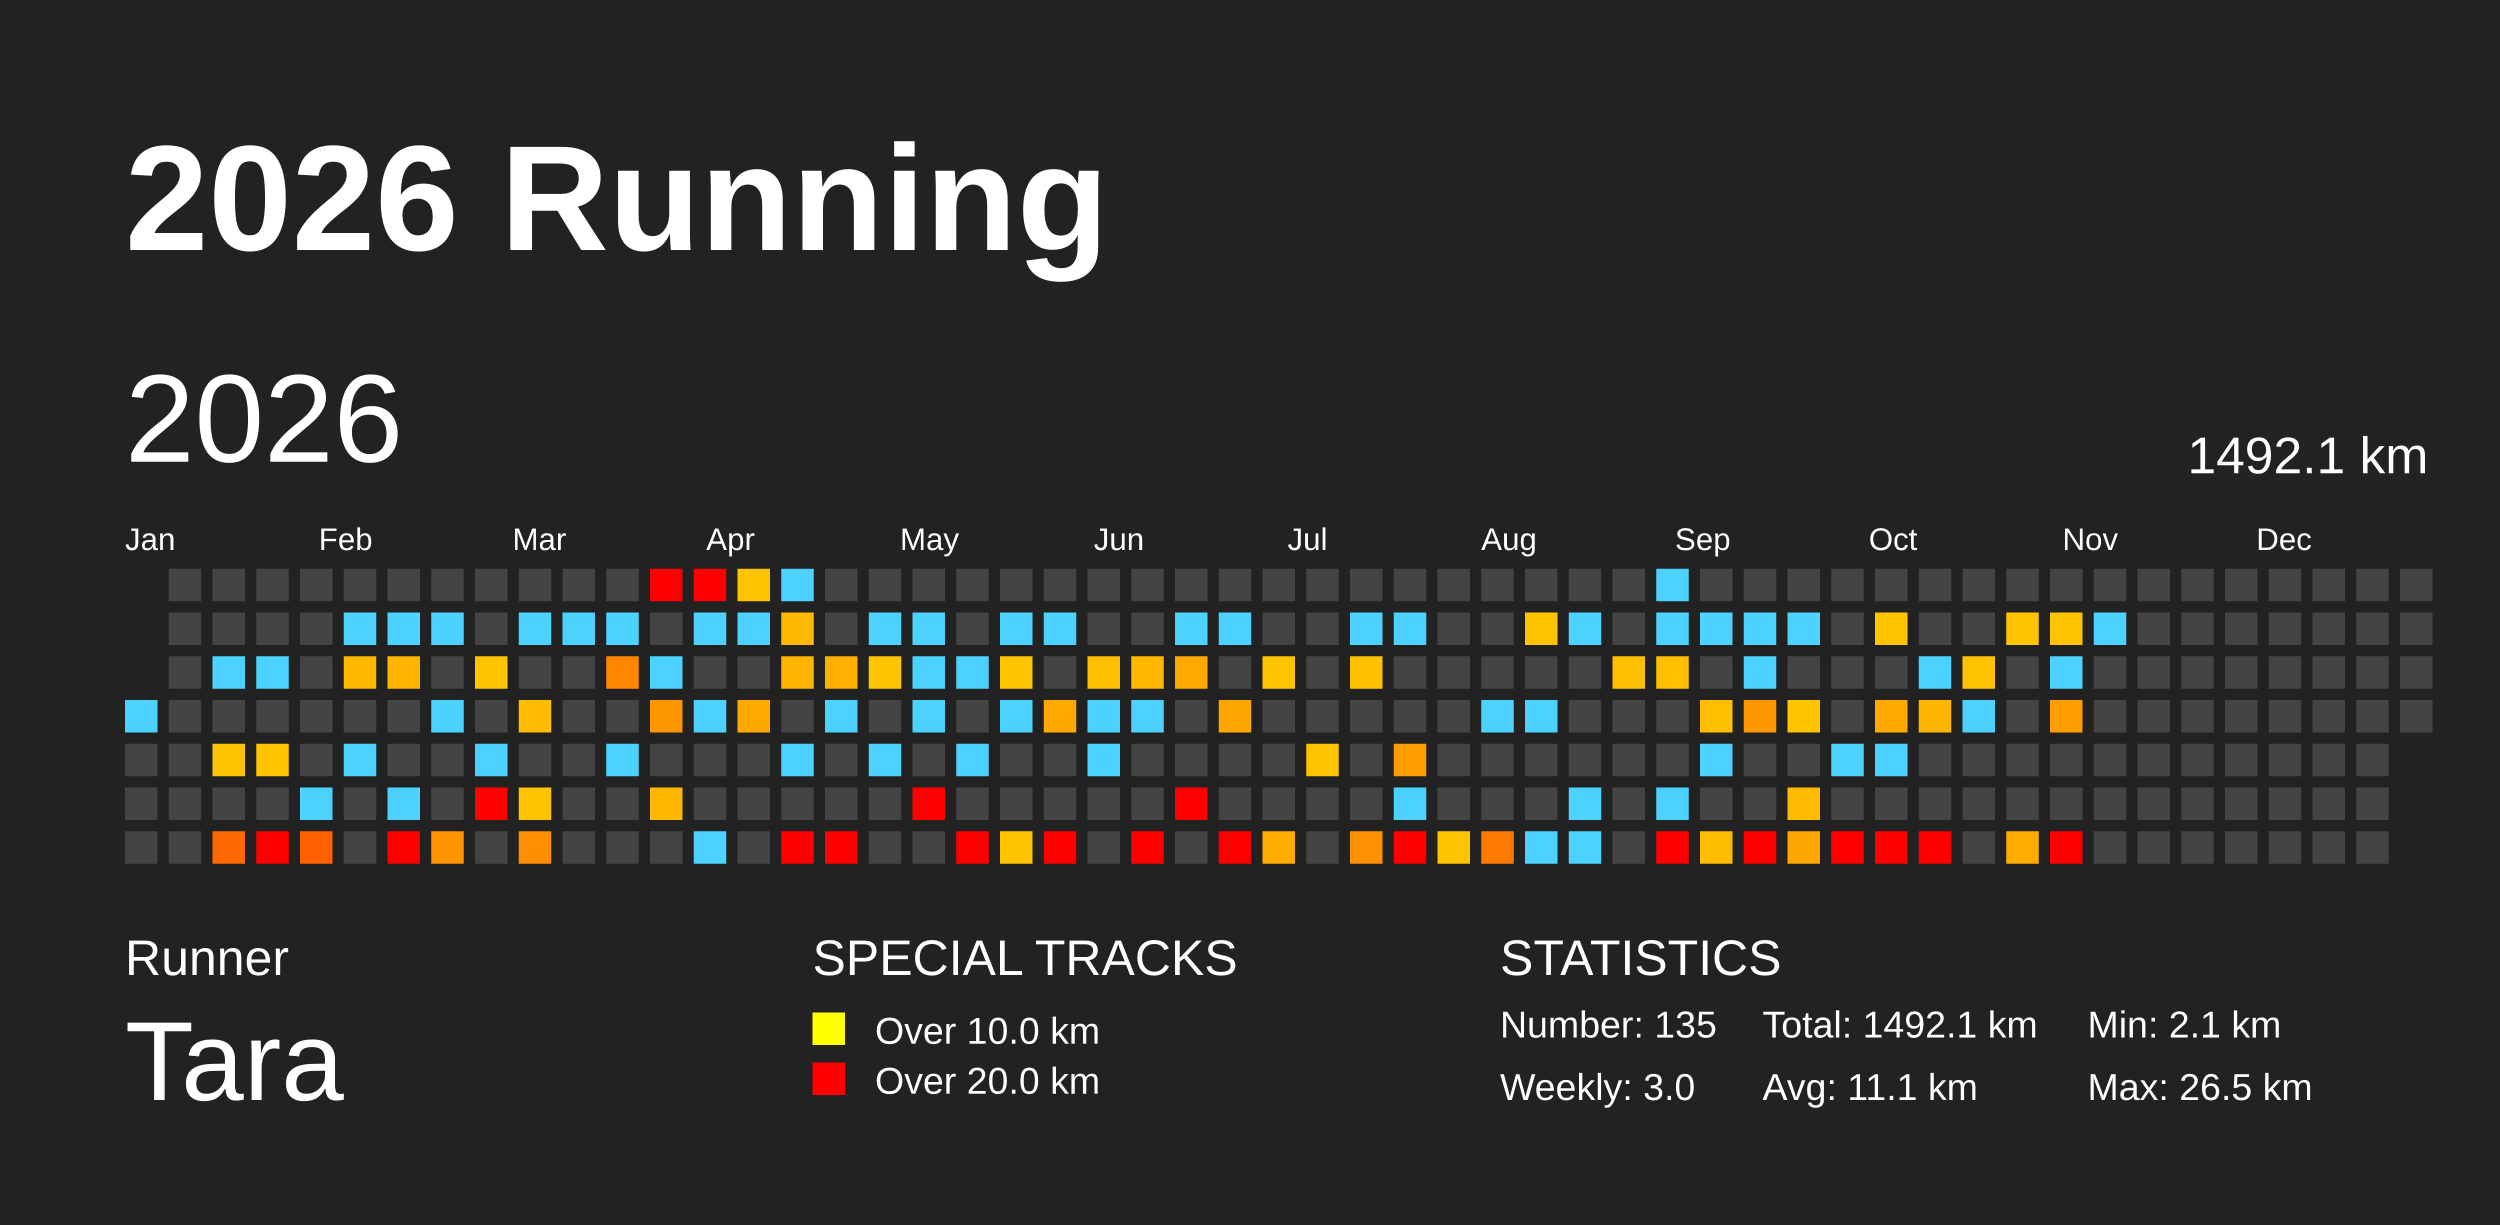
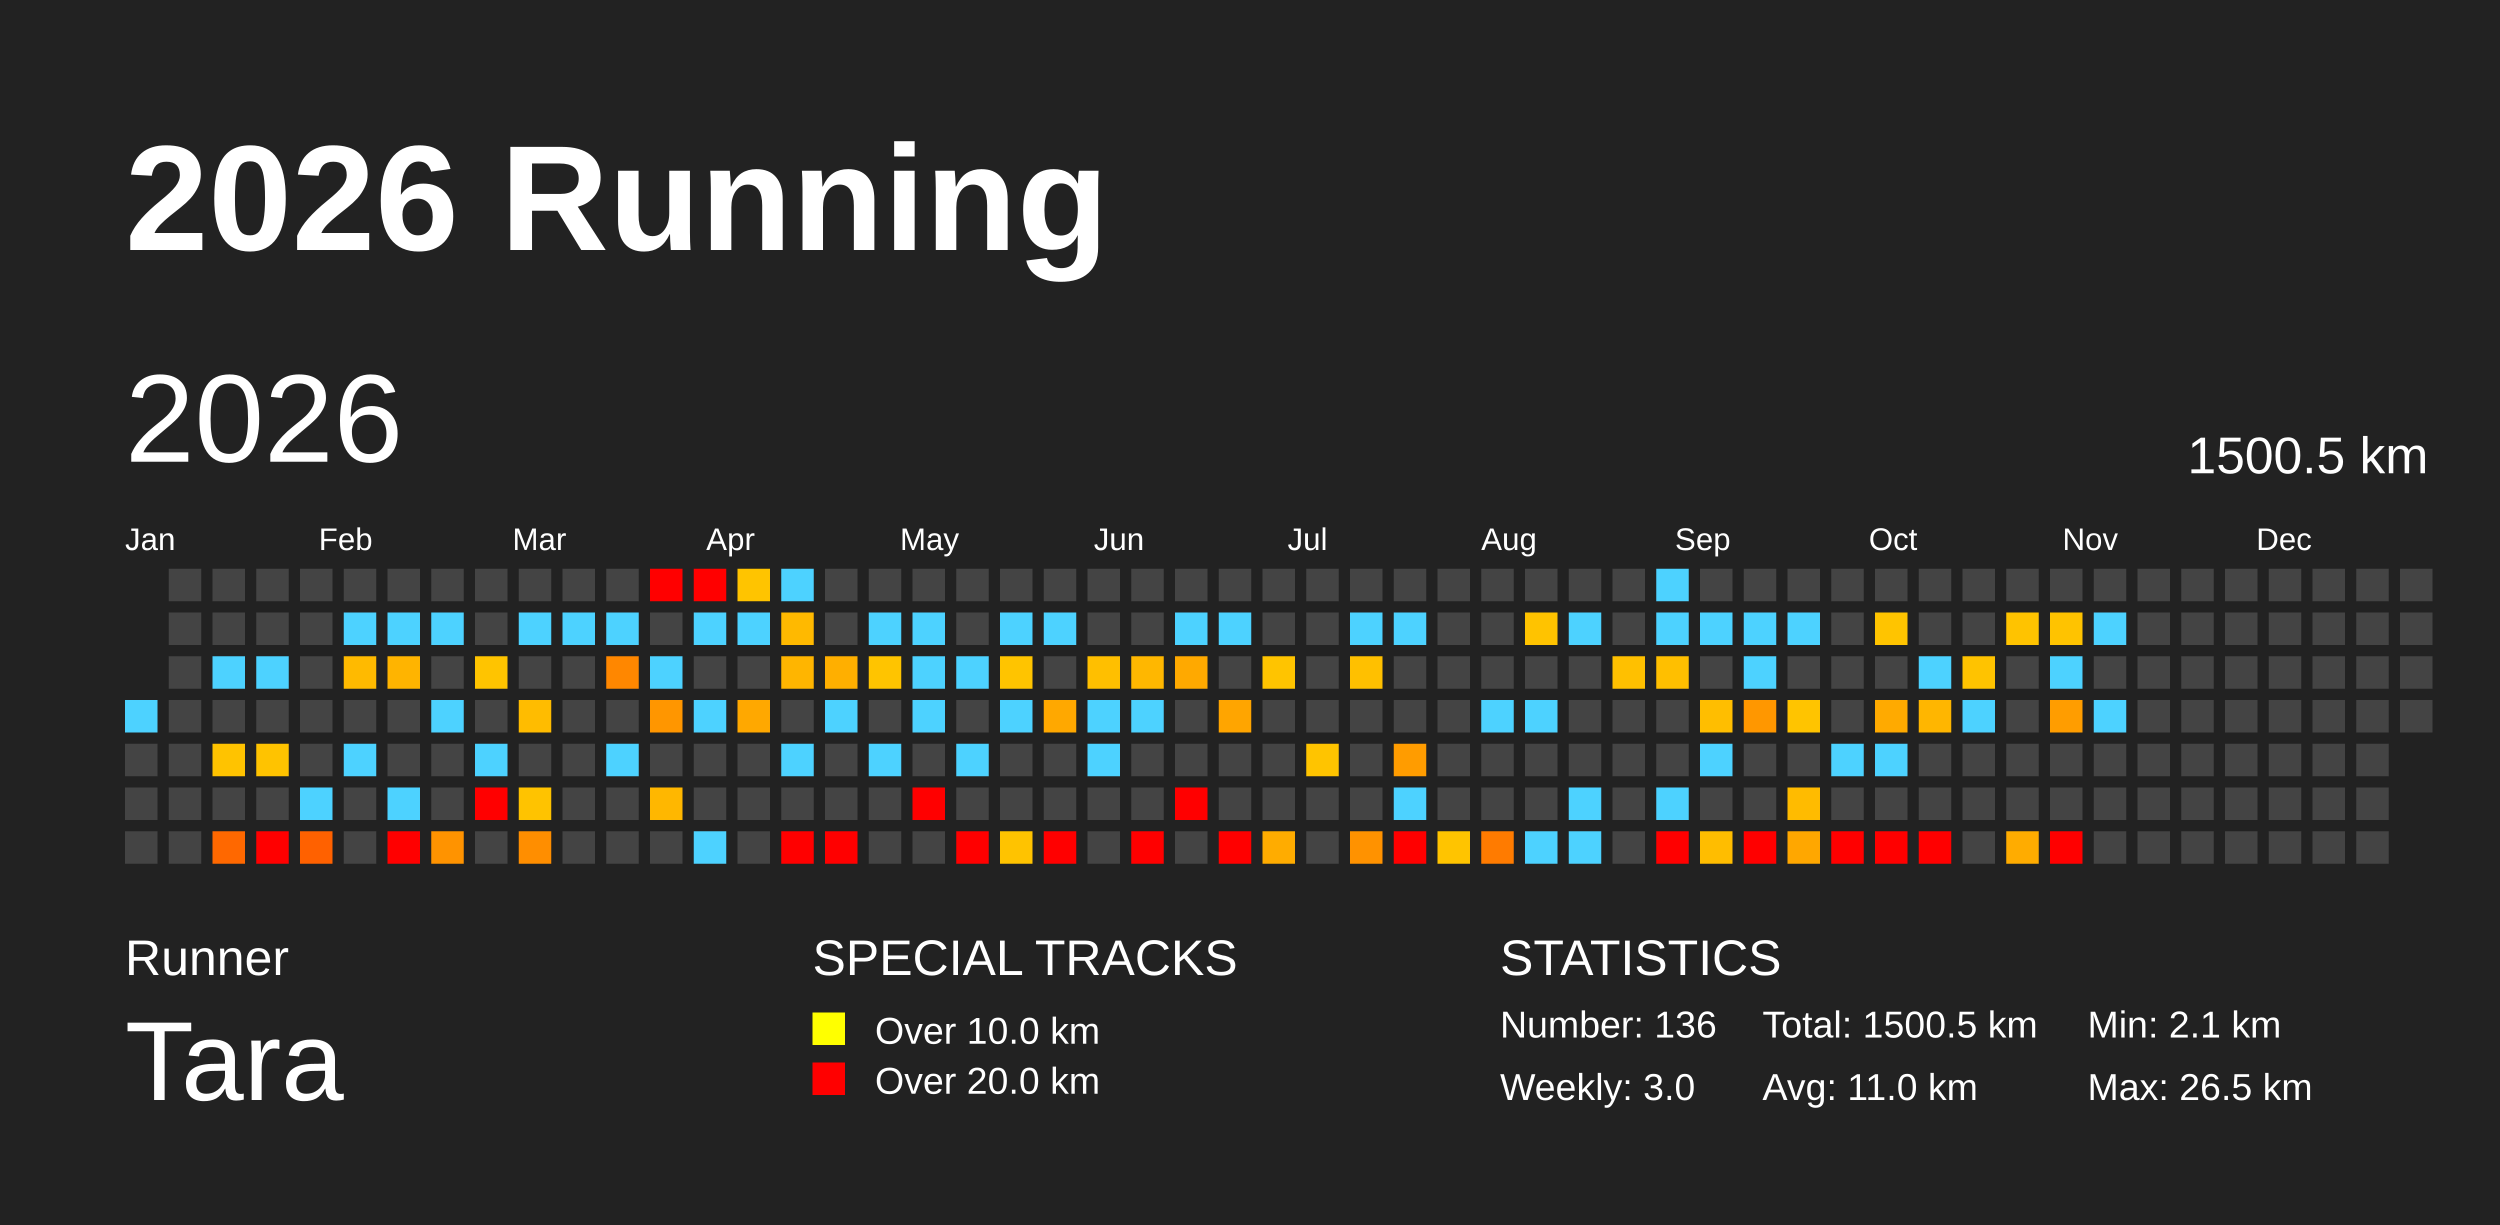
<svg xmlns="http://www.w3.org/2000/svg" baseProfile="full" height="98mm" version="1.1" viewBox="0,0,200,98" width="200mm">
  <defs>
    <pattern height="2" id="indoor-stripe" patternUnits="userSpaceOnUse" width="2">
      <line stroke="white" stroke-opacity="0.45" stroke-width="0.5" x1="0" x2="2" y1="2" y2="0" />
    </pattern>
  </defs>
  <rect fill="#222222" height="98" width="200" x="0" y="0" />
  <text fill="#FFFFFF" style="font-size:12px; font-family:Arial; font-weight:bold;" x="10" y="20">2026 Running</text>
  <text fill="#FFFFFF" style="font-size:4px; font-family:Arial" x="10" y="78">Runner</text>
  <text fill="#FFFFFF" style="font-size:9px; font-family:Arial" x="10" y="88">Tara</text>
  <text fill="#FFFFFF" style="font-size:4px; font-family:Arial" x="65" y="78">SPECIAL TRACKS</text>
  <rect fill="yellow" height="2.6" width="2.6" x="65" y="81" />
  <text fill="#FFFFFF" style="font-size:3px; font-family:Arial" x="70" y="83.5">Over 10.0 km</text>
  <rect fill="red" height="2.6" width="2.6" x="65" y="85" />
  <text fill="#FFFFFF" style="font-size:3px; font-family:Arial" x="70" y="87.5">Over 20.0 km</text>
  <text fill="#FFFFFF" style="font-size:4px; font-family:Arial" x="120" y="78">STATISTICS</text>
-   <text fill="#FFFFFF" style="font-size:3px; font-family:Arial" x="120" y="83">Number: 135</text>
+   <text fill="#FFFFFF" style="font-size:3px; font-family:Arial" x="120" y="83">Number: 136</text>
  <text fill="#FFFFFF" style="font-size:3px; font-family:Arial" x="120" y="88">Weekly: 3.0</text>
-   <text fill="#FFFFFF" style="font-size:3px; font-family:Arial" x="141" y="83">Total: 1492.1 km</text>
-   <text fill="#FFFFFF" style="font-size:3px; font-family:Arial" x="141" y="88">Avg: 11.1 km</text>
+   <text fill="#FFFFFF" style="font-size:3px; font-family:Arial" x="141" y="83">Total: 1500.5 km</text>
+   <text fill="#FFFFFF" style="font-size:3px; font-family:Arial" x="141" y="88">Avg: 11.0 km</text>
  <text fill="#FFFFFF" style="font-size:3px; font-family:Arial" x="167" y="83">Min: 2.1 km</text>
  <text fill="#FFFFFF" style="font-size:3px; font-family:Arial" x="167" y="88">Max: 26.5 km</text>
  <text dominant-baseline="hanging" fill="#FFFFFF" style="font-size:10.0px; font-family:Arial;" x="10" y="30">2026</text>
-   <text dominant-baseline="hanging" fill="#FFFFFF" style="font-size:4.125px; font-family:Arial;" x="175" y="35">1492.1 km</text>
+   <text dominant-baseline="hanging" fill="#FFFFFF" style="font-size:4.125px; font-family:Arial;" x="175" y="35">1500.5 km</text>
  <text fill="#FFFFFF" style="font-size:2.5px; font-family:Arial" x="10.0" y="44">Jan</text>
  <text fill="#FFFFFF" style="font-size:2.5px; font-family:Arial" x="25.5" y="44">Feb</text>
  <text fill="#FFFFFF" style="font-size:2.5px; font-family:Arial" x="41.0" y="44">Mar</text>
  <text fill="#FFFFFF" style="font-size:2.5px; font-family:Arial" x="56.5" y="44">Apr</text>
  <text fill="#FFFFFF" style="font-size:2.5px; font-family:Arial" x="72.0" y="44">May</text>
  <text fill="#FFFFFF" style="font-size:2.5px; font-family:Arial" x="87.5" y="44">Jun</text>
  <text fill="#FFFFFF" style="font-size:2.5px; font-family:Arial" x="103.0" y="44">Jul</text>
  <text fill="#FFFFFF" style="font-size:2.5px; font-family:Arial" x="118.5" y="44">Aug</text>
  <text fill="#FFFFFF" style="font-size:2.5px; font-family:Arial" x="134.0" y="44">Sep</text>
  <text fill="#FFFFFF" style="font-size:2.5px; font-family:Arial" x="149.5" y="44">Oct</text>
  <text fill="#FFFFFF" style="font-size:2.5px; font-family:Arial" x="165.0" y="44">Nov</text>
  <text fill="#FFFFFF" style="font-size:2.5px; font-family:Arial" x="180.5" y="44">Dec</text>
  <rect fill="#4dd2ff" height="2.6" width="2.6" x="10.0" y="56.0" />
  <rect fill="#444444" height="2.6" width="2.6" x="10.0" y="59.5" />
  <rect fill="#444444" height="2.6" width="2.6" x="10.0" y="63.0" />
  <rect fill="#444444" height="2.6" width="2.6" x="10.0" y="66.5" />
  <rect fill="#444444" height="2.6" width="2.6" x="13.5" y="45.5" />
  <rect fill="#444444" height="2.6" width="2.6" x="13.5" y="49.0" />
  <rect fill="#444444" height="2.6" width="2.6" x="13.5" y="52.5" />
  <rect fill="#444444" height="2.6" width="2.6" x="13.5" y="56.0" />
  <rect fill="#444444" height="2.6" width="2.6" x="13.5" y="59.5" />
  <rect fill="#444444" height="2.6" width="2.6" x="13.5" y="63.0" />
  <rect fill="#444444" height="2.6" width="2.6" x="13.5" y="66.5" />
  <rect fill="#444444" height="2.6" width="2.6" x="17.0" y="45.5" />
  <rect fill="#444444" height="2.6" width="2.6" x="17.0" y="49.0" />
  <rect fill="#4dd2ff" height="2.6" width="2.6" x="17.0" y="52.5" />
  <rect fill="#444444" height="2.6" width="2.6" x="17.0" y="56.0" />
  <rect fill="#ffc300" height="2.6" width="2.6" x="17.0" y="59.5" />
  <rect fill="#444444" height="2.6" width="2.6" x="17.0" y="63.0" />
  <rect fill="#ff6800" height="2.6" width="2.6" x="17.0" y="66.5" />
  <rect fill="#444444" height="2.6" width="2.6" x="20.5" y="45.5" />
  <rect fill="#444444" height="2.6" width="2.6" x="20.5" y="49.0" />
  <rect fill="#4dd2ff" height="2.6" width="2.6" x="20.5" y="52.5" />
  <rect fill="#444444" height="2.6" width="2.6" x="20.5" y="56.0" />
  <rect fill="#ffc300" height="2.6" width="2.6" x="20.5" y="59.5" />
  <rect fill="#444444" height="2.6" width="2.6" x="20.5" y="63.0" />
  <rect fill="red" height="2.6" width="2.6" x="20.5" y="66.5" />
  <rect fill="#444444" height="2.6" width="2.6" x="24.0" y="45.5" />
  <rect fill="#444444" height="2.6" width="2.6" x="24.0" y="49.0" />
  <rect fill="#444444" height="2.6" width="2.6" x="24.0" y="52.5" />
  <rect fill="#444444" height="2.6" width="2.6" x="24.0" y="56.0" />
  <rect fill="#444444" height="2.6" width="2.6" x="24.0" y="59.5" />
  <rect fill="#4dd2ff" height="2.6" width="2.6" x="24.0" y="63.0" />
  <rect fill="#ff6100" height="2.6" width="2.6" x="24.0" y="66.5" />
  <rect fill="#444444" height="2.6" width="2.6" x="27.5" y="45.5" />
  <rect fill="#4dd2ff" height="2.6" width="2.6" x="27.5" y="49.0" />
  <rect fill="#ffba00" height="2.6" width="2.6" x="27.5" y="52.5" />
  <rect fill="#444444" height="2.6" width="2.6" x="27.5" y="56.0" />
  <rect fill="#4dd2ff" height="2.6" width="2.6" x="27.5" y="59.5" />
  <rect fill="#444444" height="2.6" width="2.6" x="27.5" y="63.0" />
  <rect fill="#444444" height="2.6" width="2.6" x="27.5" y="66.5" />
  <rect fill="#444444" height="2.6" width="2.6" x="31.0" y="45.5" />
  <rect fill="#4dd2ff" height="2.6" width="2.6" x="31.0" y="49.0" />
  <rect fill="#ffb400" height="2.6" width="2.6" x="31.0" y="52.5" />
  <rect fill="#444444" height="2.6" width="2.6" x="31.0" y="56.0" />
  <rect fill="#444444" height="2.6" width="2.6" x="31.0" y="59.5" />
  <rect fill="#4dd2ff" height="2.6" width="2.6" x="31.0" y="63.0" />
  <rect fill="red" height="2.6" width="2.6" x="31.0" y="66.5" />
  <rect fill="#444444" height="2.6" width="2.6" x="34.5" y="45.5" />
  <rect fill="#4dd2ff" height="2.6" width="2.6" x="34.5" y="49.0" />
  <rect fill="#444444" height="2.6" width="2.6" x="34.5" y="52.5" />
  <rect fill="#4dd2ff" height="2.6" width="2.6" x="34.5" y="56.0" />
  <rect fill="#444444" height="2.6" width="2.6" x="34.5" y="59.5" />
  <rect fill="#444444" height="2.6" width="2.6" x="34.5" y="63.0" />
  <rect fill="#ff9300" height="2.6" width="2.6" x="34.5" y="66.5" />
  <rect fill="#444444" height="2.6" width="2.6" x="38.0" y="45.5" />
  <rect fill="#444444" height="2.6" width="2.6" x="38.0" y="49.0" />
  <rect fill="#ffc400" height="2.6" width="2.6" x="38.0" y="52.5" />
  <rect fill="#444444" height="2.6" width="2.6" x="38.0" y="56.0" />
  <rect fill="#4dd2ff" height="2.6" width="2.6" x="38.0" y="59.5" />
  <rect fill="red" height="2.6" width="2.6" x="38.0" y="63.0" />
  <rect fill="#444444" height="2.6" width="2.6" x="38.0" y="66.5" />
  <rect fill="#444444" height="2.6" width="2.6" x="41.5" y="45.5" />
  <rect fill="#4dd2ff" height="2.6" width="2.6" x="41.5" y="49.0" />
  <rect fill="#444444" height="2.6" width="2.6" x="41.5" y="52.5" />
  <rect fill="#ffbc00" height="2.6" width="2.6" x="41.5" y="56.0" />
  <rect fill="#444444" height="2.6" width="2.6" x="41.5" y="59.5" />
  <rect fill="#ffc300" height="2.6" width="2.6" x="41.5" y="63.0" />
  <rect fill="#ff8e00" height="2.6" width="2.6" x="41.5" y="66.5" />
  <rect fill="#444444" height="2.6" width="2.6" x="45.0" y="45.5" />
  <rect fill="#4dd2ff" height="2.6" width="2.6" x="45.0" y="49.0" />
  <rect fill="#444444" height="2.6" width="2.6" x="45.0" y="52.5" />
  <rect fill="#444444" height="2.6" width="2.6" x="45.0" y="56.0" />
  <rect fill="#444444" height="2.6" width="2.6" x="45.0" y="59.5" />
  <rect fill="#444444" height="2.6" width="2.6" x="45.0" y="63.0" />
  <rect fill="#444444" height="2.6" width="2.6" x="45.0" y="66.5" />
  <rect fill="#444444" height="2.6" width="2.6" x="48.5" y="45.5" />
  <rect fill="#4dd2ff" height="2.6" width="2.6" x="48.5" y="49.0" />
  <rect fill="#ff8700" height="2.6" width="2.6" x="48.5" y="52.5" />
  <rect fill="#444444" height="2.6" width="2.6" x="48.5" y="56.0" />
  <rect fill="#4dd2ff" height="2.6" width="2.6" x="48.5" y="59.5" />
  <rect fill="#444444" height="2.6" width="2.6" x="48.5" y="63.0" />
  <rect fill="#444444" height="2.6" width="2.6" x="48.5" y="66.5" />
  <rect fill="red" height="2.6" width="2.6" x="52.0" y="45.5" />
  <rect fill="#444444" height="2.6" width="2.6" x="52.0" y="49.0" />
  <rect fill="#4dd2ff" height="2.6" width="2.6" x="52.0" y="52.5" />
  <rect fill="#ff9600" height="2.6" width="2.6" x="52.0" y="56.0" />
  <rect fill="#444444" height="2.6" width="2.6" x="52.0" y="59.5" />
  <rect fill="#ffb700" height="2.6" width="2.6" x="52.0" y="63.0" />
  <rect fill="#444444" height="2.6" width="2.6" x="52.0" y="66.5" />
  <rect fill="red" height="2.6" width="2.6" x="55.5" y="45.5" />
  <rect fill="#4dd2ff" height="2.6" width="2.6" x="55.5" y="49.0" />
  <rect fill="#444444" height="2.6" width="2.6" x="55.5" y="52.5" />
  <rect fill="#4dd2ff" height="2.6" width="2.6" x="55.5" y="56.0" />
  <rect fill="#444444" height="2.6" width="2.6" x="55.5" y="59.5" />
  <rect fill="#444444" height="2.6" width="2.6" x="55.5" y="63.0" />
  <rect fill="#4dd2ff" height="2.6" width="2.6" x="55.5" y="66.5" />
  <rect fill="#ffc400" height="2.6" width="2.6" x="59.0" y="45.5" />
  <rect fill="#4dd2ff" height="2.6" width="2.6" x="59.0" y="49.0" />
  <rect fill="#444444" height="2.6" width="2.6" x="59.0" y="52.5" />
  <rect fill="#ffa800" height="2.6" width="2.6" x="59.0" y="56.0" />
  <rect fill="#444444" height="2.6" width="2.6" x="59.0" y="59.5" />
  <rect fill="#444444" height="2.6" width="2.6" x="59.0" y="63.0" />
  <rect fill="#444444" height="2.6" width="2.6" x="59.0" y="66.5" />
  <rect fill="#4dd2ff" height="2.6" width="2.6" x="62.5" y="45.5" />
  <rect fill="#ffb900" height="2.6" width="2.6" x="62.5" y="49.0" />
  <rect fill="#ffb500" height="2.6" width="2.6" x="62.5" y="52.5" />
  <rect fill="#444444" height="2.6" width="2.6" x="62.5" y="56.0" />
  <rect fill="#4dd2ff" height="2.6" width="2.6" x="62.5" y="59.5" />
  <rect fill="#444444" height="2.6" width="2.6" x="62.5" y="63.0" />
  <rect fill="red" height="2.6" width="2.6" x="62.5" y="66.5" />
  <rect fill="#444444" height="2.6" width="2.6" x="66.0" y="45.5" />
  <rect fill="#444444" height="2.6" width="2.6" x="66.0" y="49.0" />
  <rect fill="#ffaf00" height="2.6" width="2.6" x="66.0" y="52.5" />
  <rect fill="#4dd2ff" height="2.6" width="2.6" x="66.0" y="56.0" />
  <rect fill="#444444" height="2.6" width="2.6" x="66.0" y="59.5" />
  <rect fill="#444444" height="2.6" width="2.6" x="66.0" y="63.0" />
  <rect fill="red" height="2.6" width="2.6" x="66.0" y="66.5" />
  <rect fill="#444444" height="2.6" width="2.6" x="69.5" y="45.5" />
  <rect fill="#4dd2ff" height="2.6" width="2.6" x="69.5" y="49.0" />
  <rect fill="#ffc400" height="2.6" width="2.6" x="69.5" y="52.5" />
  <rect fill="#444444" height="2.6" width="2.6" x="69.5" y="56.0" />
  <rect fill="#4dd2ff" height="2.6" width="2.6" x="69.5" y="59.5" />
  <rect fill="#444444" height="2.6" width="2.6" x="69.5" y="63.0" />
  <rect fill="#444444" height="2.6" width="2.6" x="69.5" y="66.5" />
  <rect fill="#444444" height="2.6" width="2.6" x="73.0" y="45.5" />
  <rect fill="#4dd2ff" height="2.6" width="2.6" x="73.0" y="49.0" />
  <rect fill="#4dd2ff" height="2.6" width="2.6" x="73.0" y="52.5" />
  <rect fill="#4dd2ff" height="2.6" width="2.6" x="73.0" y="56.0" />
  <rect fill="#444444" height="2.6" width="2.6" x="73.0" y="59.5" />
  <rect fill="red" height="2.6" width="2.6" x="73.0" y="63.0" />
  <rect fill="#444444" height="2.6" width="2.6" x="73.0" y="66.5" />
  <rect fill="#444444" height="2.6" width="2.6" x="76.5" y="45.5" />
  <rect fill="#444444" height="2.6" width="2.6" x="76.5" y="49.0" />
  <rect fill="#4dd2ff" height="2.6" width="2.6" x="76.5" y="52.5" />
  <rect fill="#444444" height="2.6" width="2.6" x="76.5" y="56.0" />
  <rect fill="#4dd2ff" height="2.6" width="2.6" x="76.5" y="59.5" />
  <rect fill="#444444" height="2.6" width="2.6" x="76.5" y="63.0" />
  <rect fill="red" height="2.6" width="2.6" x="76.5" y="66.5" />
  <rect fill="#444444" height="2.6" width="2.6" x="80.0" y="45.5" />
  <rect fill="#4dd2ff" height="2.6" width="2.6" x="80.0" y="49.0" />
  <rect fill="#ffc400" height="2.6" width="2.6" x="80.0" y="52.5" />
  <rect fill="#4dd2ff" height="2.6" width="2.6" x="80.0" y="56.0" />
  <rect fill="#444444" height="2.6" width="2.6" x="80.0" y="59.5" />
  <rect fill="#444444" height="2.6" width="2.6" x="80.0" y="63.0" />
  <rect fill="#ffc300" height="2.6" width="2.6" x="80.0" y="66.5" />
  <rect fill="#444444" height="2.6" width="2.6" x="83.5" y="45.5" />
  <rect fill="#4dd2ff" height="2.6" width="2.6" x="83.5" y="49.0" />
  <rect fill="#444444" height="2.6" width="2.6" x="83.5" y="52.5" />
  <rect fill="#ffa800" height="2.6" width="2.6" x="83.5" y="56.0" />
  <rect fill="#444444" height="2.6" width="2.6" x="83.5" y="59.5" />
  <rect fill="#444444" height="2.6" width="2.6" x="83.5" y="63.0" />
  <rect fill="red" height="2.6" width="2.6" x="83.5" y="66.5" />
  <rect fill="#444444" height="2.6" width="2.6" x="87.0" y="45.5" />
  <rect fill="#444444" height="2.6" width="2.6" x="87.0" y="49.0" />
  <rect fill="#ffbf00" height="2.6" width="2.6" x="87.0" y="52.5" />
  <rect fill="#4dd2ff" height="2.6" width="2.6" x="87.0" y="56.0" />
  <rect fill="#4dd2ff" height="2.6" width="2.6" x="87.0" y="59.5" />
  <rect fill="#444444" height="2.6" width="2.6" x="87.0" y="63.0" />
  <rect fill="#444444" height="2.6" width="2.6" x="87.0" y="66.5" />
  <rect fill="#444444" height="2.6" width="2.6" x="90.5" y="45.5" />
  <rect fill="#444444" height="2.6" width="2.6" x="90.5" y="49.0" />
  <rect fill="#ffb700" height="2.6" width="2.6" x="90.5" y="52.5" />
  <rect fill="#4dd2ff" height="2.6" width="2.6" x="90.5" y="56.0" />
  <rect fill="#444444" height="2.6" width="2.6" x="90.5" y="59.5" />
  <rect fill="#444444" height="2.6" width="2.6" x="90.5" y="63.0" />
  <rect fill="red" height="2.6" width="2.6" x="90.5" y="66.5" />
  <rect fill="#444444" height="2.6" width="2.6" x="94.0" y="45.5" />
  <rect fill="#4dd2ff" height="2.6" width="2.6" x="94.0" y="49.0" />
  <rect fill="#ffa900" height="2.6" width="2.6" x="94.0" y="52.5" />
  <rect fill="#444444" height="2.6" width="2.6" x="94.0" y="56.0" />
  <rect fill="#444444" height="2.6" width="2.6" x="94.0" y="59.5" />
  <rect fill="red" height="2.6" width="2.6" x="94.0" y="63.0" />
  <rect fill="#444444" height="2.6" width="2.6" x="94.0" y="66.5" />
  <rect fill="#444444" height="2.6" width="2.6" x="97.5" y="45.5" />
  <rect fill="#4dd2ff" height="2.6" width="2.6" x="97.5" y="49.0" />
  <rect fill="#444444" height="2.6" width="2.6" x="97.5" y="52.5" />
  <rect fill="#ffa500" height="2.6" width="2.6" x="97.5" y="56.0" />
  <rect fill="#444444" height="2.6" width="2.6" x="97.5" y="59.5" />
  <rect fill="#444444" height="2.6" width="2.6" x="97.5" y="63.0" />
  <rect fill="red" height="2.6" width="2.6" x="97.5" y="66.5" />
  <rect fill="#444444" height="2.6" width="2.6" x="101.0" y="45.5" />
  <rect fill="#444444" height="2.6" width="2.6" x="101.0" y="49.0" />
  <rect fill="#ffc400" height="2.6" width="2.6" x="101.0" y="52.5" />
  <rect fill="#444444" height="2.6" width="2.6" x="101.0" y="56.0" />
  <rect fill="#444444" height="2.6" width="2.6" x="101.0" y="59.5" />
  <rect fill="#444444" height="2.6" width="2.6" x="101.0" y="63.0" />
  <rect fill="#ffac00" height="2.6" width="2.6" x="101.0" y="66.5" />
  <rect fill="#444444" height="2.6" width="2.6" x="104.5" y="45.5" />
  <rect fill="#444444" height="2.6" width="2.6" x="104.5" y="49.0" />
  <rect fill="#444444" height="2.6" width="2.6" x="104.5" y="52.5" />
  <rect fill="#444444" height="2.6" width="2.6" x="104.5" y="56.0" />
  <rect fill="#ffc400" height="2.6" width="2.6" x="104.5" y="59.5" />
  <rect fill="#444444" height="2.6" width="2.6" x="104.5" y="63.0" />
  <rect fill="#444444" height="2.6" width="2.6" x="104.5" y="66.5" />
  <rect fill="#444444" height="2.6" width="2.6" x="108.0" y="45.5" />
  <rect fill="#4dd2ff" height="2.6" width="2.6" x="108.0" y="49.0" />
  <rect fill="#ffc000" height="2.6" width="2.6" x="108.0" y="52.5" />
  <rect fill="#444444" height="2.6" width="2.6" x="108.0" y="56.0" />
  <rect fill="#444444" height="2.6" width="2.6" x="108.0" y="59.5" />
  <rect fill="#444444" height="2.6" width="2.6" x="108.0" y="63.0" />
  <rect fill="#ff9200" height="2.6" width="2.6" x="108.0" y="66.5" />
  <rect fill="#444444" height="2.6" width="2.6" x="111.5" y="45.5" />
  <rect fill="#4dd2ff" height="2.6" width="2.6" x="111.5" y="49.0" />
  <rect fill="#444444" height="2.6" width="2.6" x="111.5" y="52.5" />
  <rect fill="#444444" height="2.6" width="2.6" x="111.5" y="56.0" />
  <rect fill="#ff9c00" height="2.6" width="2.6" x="111.5" y="59.5" />
  <rect fill="#4dd2ff" height="2.6" width="2.6" x="111.5" y="63.0" />
  <rect fill="red" height="2.6" width="2.6" x="111.5" y="66.5" />
  <rect fill="#444444" height="2.6" width="2.6" x="115.0" y="45.5" />
  <rect fill="#444444" height="2.6" width="2.6" x="115.0" y="49.0" />
  <rect fill="#444444" height="2.6" width="2.6" x="115.0" y="52.5" />
  <rect fill="#444444" height="2.6" width="2.6" x="115.0" y="56.0" />
  <rect fill="#444444" height="2.6" width="2.6" x="115.0" y="59.5" />
  <rect fill="#444444" height="2.6" width="2.6" x="115.0" y="63.0" />
  <rect fill="#ffc400" height="2.6" width="2.6" x="115.0" y="66.5" />
  <rect fill="#444444" height="2.6" width="2.6" x="118.5" y="45.5" />
  <rect fill="#444444" height="2.6" width="2.6" x="118.5" y="49.0" />
  <rect fill="#444444" height="2.6" width="2.6" x="118.5" y="52.5" />
  <rect fill="#4dd2ff" height="2.6" width="2.6" x="118.5" y="56.0" />
  <rect fill="#444444" height="2.6" width="2.6" x="118.5" y="59.5" />
  <rect fill="#444444" height="2.6" width="2.6" x="118.5" y="63.0" />
  <rect fill="#ff7b00" height="2.6" width="2.6" x="118.5" y="66.5" />
  <rect fill="#444444" height="2.6" width="2.6" x="122.0" y="45.5" />
  <rect fill="#ffc300" height="2.6" width="2.6" x="122.0" y="49.0" />
  <rect fill="#444444" height="2.6" width="2.6" x="122.0" y="52.5" />
  <rect fill="#4dd2ff" height="2.6" width="2.6" x="122.0" y="56.0" />
  <rect fill="#444444" height="2.6" width="2.6" x="122.0" y="59.5" />
  <rect fill="#444444" height="2.6" width="2.6" x="122.0" y="63.0" />
  <rect fill="#4dd2ff" height="2.6" width="2.6" x="122.0" y="66.5" />
  <rect fill="#444444" height="2.6" width="2.6" x="125.5" y="45.5" />
  <rect fill="#4dd2ff" height="2.6" width="2.6" x="125.5" y="49.0" />
  <rect fill="#444444" height="2.6" width="2.6" x="125.5" y="52.5" />
  <rect fill="#444444" height="2.6" width="2.6" x="125.5" y="56.0" />
  <rect fill="#444444" height="2.6" width="2.6" x="125.5" y="59.5" />
  <rect fill="#4dd2ff" height="2.6" width="2.6" x="125.5" y="63.0" />
  <rect fill="#4dd2ff" height="2.6" width="2.6" x="125.5" y="66.5" />
  <rect fill="#444444" height="2.6" width="2.6" x="129.0" y="45.5" />
  <rect fill="#444444" height="2.6" width="2.6" x="129.0" y="49.0" />
  <rect fill="#ffc000" height="2.6" width="2.6" x="129.0" y="52.5" />
  <rect fill="#444444" height="2.6" width="2.6" x="129.0" y="56.0" />
  <rect fill="#444444" height="2.6" width="2.6" x="129.0" y="59.5" />
  <rect fill="#444444" height="2.6" width="2.6" x="129.0" y="63.0" />
  <rect fill="#444444" height="2.6" width="2.6" x="129.0" y="66.5" />
  <rect fill="#4dd2ff" height="2.6" width="2.6" x="132.5" y="45.5" />
  <rect fill="#4dd2ff" height="2.6" width="2.6" x="132.5" y="49.0" />
  <rect fill="#ffbf00" height="2.6" width="2.6" x="132.5" y="52.5" />
  <rect fill="#444444" height="2.6" width="2.6" x="132.5" y="56.0" />
  <rect fill="#444444" height="2.6" width="2.6" x="132.5" y="59.5" />
  <rect fill="#4dd2ff" height="2.6" width="2.6" x="132.5" y="63.0" />
  <rect fill="red" height="2.6" width="2.6" x="132.5" y="66.5" />
  <rect fill="#444444" height="2.6" width="2.6" x="136.0" y="45.5" />
  <rect fill="#4dd2ff" height="2.6" width="2.6" x="136.0" y="49.0" />
  <rect fill="#444444" height="2.6" width="2.6" x="136.0" y="52.5" />
  <rect fill="#ffbe00" height="2.6" width="2.6" x="136.0" y="56.0" />
  <rect fill="#4dd2ff" height="2.6" width="2.6" x="136.0" y="59.5" />
  <rect fill="#444444" height="2.6" width="2.6" x="136.0" y="63.0" />
  <rect fill="#ffbd00" height="2.6" width="2.6" x="136.0" y="66.5" />
  <rect fill="#444444" height="2.6" width="2.6" x="139.5" y="45.5" />
  <rect fill="#4dd2ff" height="2.6" width="2.6" x="139.5" y="49.0" />
  <rect fill="#4dd2ff" height="2.6" width="2.6" x="139.5" y="52.5" />
  <rect fill="#ff9700" height="2.6" width="2.6" x="139.5" y="56.0" />
  <rect fill="#444444" height="2.6" width="2.6" x="139.5" y="59.5" />
  <rect fill="#444444" height="2.6" width="2.6" x="139.5" y="63.0" />
  <rect fill="red" height="2.6" width="2.6" x="139.5" y="66.5" />
  <rect fill="#444444" height="2.6" width="2.6" x="143.0" y="45.5" />
  <rect fill="#4dd2ff" height="2.6" width="2.6" x="143.0" y="49.0" />
  <rect fill="#444444" height="2.6" width="2.6" x="143.0" y="52.5" />
  <rect fill="#ffc400" height="2.6" width="2.6" x="143.0" y="56.0" />
  <rect fill="#444444" height="2.6" width="2.6" x="143.0" y="59.5" />
  <rect fill="#ffbb00" height="2.6" width="2.6" x="143.0" y="63.0" />
  <rect fill="#ffa700" height="2.6" width="2.6" x="143.0" y="66.5" />
  <rect fill="#444444" height="2.6" width="2.6" x="146.5" y="45.5" />
  <rect fill="#444444" height="2.6" width="2.6" x="146.5" y="49.0" />
  <rect fill="#444444" height="2.6" width="2.6" x="146.5" y="52.5" />
  <rect fill="#444444" height="2.6" width="2.6" x="146.5" y="56.0" />
  <rect fill="#4dd2ff" height="2.6" width="2.6" x="146.5" y="59.5" />
  <rect fill="#444444" height="2.6" width="2.6" x="146.5" y="63.0" />
  <rect fill="red" height="2.6" width="2.6" x="146.5" y="66.5" />
  <rect fill="#444444" height="2.6" width="2.6" x="150.0" y="45.5" />
  <rect fill="#ffc400" height="2.6" width="2.6" x="150.0" y="49.0" />
  <rect fill="#444444" height="2.6" width="2.6" x="150.0" y="52.5" />
  <rect fill="#ffaa00" height="2.6" width="2.6" x="150.0" y="56.0" />
  <rect fill="#4dd2ff" height="2.6" width="2.6" x="150.0" y="59.5" />
  <rect fill="#444444" height="2.6" width="2.6" x="150.0" y="63.0" />
  <rect fill="red" height="2.6" width="2.6" x="150.0" y="66.5" />
  <rect fill="#444444" height="2.6" width="2.6" x="153.5" y="45.5" />
  <rect fill="#444444" height="2.6" width="2.6" x="153.5" y="49.0" />
  <rect fill="#4dd2ff" height="2.6" width="2.6" x="153.5" y="52.5" />
  <rect fill="#ffb600" height="2.6" width="2.6" x="153.5" y="56.0" />
  <rect fill="#444444" height="2.6" width="2.6" x="153.5" y="59.5" />
  <rect fill="#444444" height="2.6" width="2.6" x="153.5" y="63.0" />
  <rect fill="red" height="2.6" width="2.6" x="153.5" y="66.5" />
  <rect fill="#444444" height="2.6" width="2.6" x="157.0" y="45.5" />
  <rect fill="#444444" height="2.6" width="2.6" x="157.0" y="49.0" />
  <rect fill="#ffc300" height="2.6" width="2.6" x="157.0" y="52.5" />
  <rect fill="#4dd2ff" height="2.6" width="2.6" x="157.0" y="56.0" />
  <rect fill="#444444" height="2.6" width="2.6" x="157.0" y="59.5" />
  <rect fill="#444444" height="2.6" width="2.6" x="157.0" y="63.0" />
  <rect fill="#444444" height="2.6" width="2.6" x="157.0" y="66.5" />
  <rect fill="#444444" height="2.6" width="2.6" x="160.5" y="45.5" />
  <rect fill="#ffc300" height="2.6" width="2.6" x="160.5" y="49.0" />
  <rect fill="#444444" height="2.6" width="2.6" x="160.5" y="52.5" />
  <rect fill="#444444" height="2.6" width="2.6" x="160.5" y="56.0" />
  <rect fill="#444444" height="2.6" width="2.6" x="160.5" y="59.5" />
  <rect fill="#444444" height="2.6" width="2.6" x="160.5" y="63.0" />
  <rect fill="#ffac00" height="2.6" width="2.6" x="160.5" y="66.5" />
  <rect fill="#444444" height="2.6" width="2.6" x="164.0" y="45.5" />
  <rect fill="#ffc300" height="2.6" width="2.6" x="164.0" y="49.0" />
  <rect fill="#4dd2ff" height="2.6" width="2.6" x="164.0" y="52.5" />
  <rect fill="#ff9d00" height="2.6" width="2.6" x="164.0" y="56.0" />
  <rect fill="#444444" height="2.6" width="2.6" x="164.0" y="59.5" />
  <rect fill="#444444" height="2.6" width="2.6" x="164.0" y="63.0" />
  <rect fill="red" height="2.6" width="2.6" x="164.0" y="66.5" />
  <rect fill="#444444" height="2.6" width="2.6" x="167.5" y="45.5" />
  <rect fill="#4dd2ff" height="2.6" width="2.6" x="167.5" y="49.0" />
  <rect fill="#444444" height="2.6" width="2.6" x="167.5" y="52.5" />
-   <rect fill="#444444" height="2.6" width="2.6" x="167.5" y="56.0" />
+   <rect fill="#4dd2ff" height="2.6" width="2.6" x="167.5" y="56.0" />
  <rect fill="#444444" height="2.6" width="2.6" x="167.5" y="59.5" />
  <rect fill="#444444" height="2.6" width="2.6" x="167.5" y="63.0" />
  <rect fill="#444444" height="2.6" width="2.6" x="167.5" y="66.5" />
  <rect fill="#444444" height="2.6" width="2.6" x="171.0" y="45.5" />
  <rect fill="#444444" height="2.6" width="2.6" x="171.0" y="49.0" />
  <rect fill="#444444" height="2.6" width="2.6" x="171.0" y="52.5" />
  <rect fill="#444444" height="2.6" width="2.6" x="171.0" y="56.0" />
  <rect fill="#444444" height="2.6" width="2.6" x="171.0" y="59.5" />
  <rect fill="#444444" height="2.6" width="2.6" x="171.0" y="63.0" />
  <rect fill="#444444" height="2.6" width="2.6" x="171.0" y="66.5" />
  <rect fill="#444444" height="2.6" width="2.6" x="174.5" y="45.5" />
  <rect fill="#444444" height="2.6" width="2.6" x="174.5" y="49.0" />
  <rect fill="#444444" height="2.6" width="2.6" x="174.5" y="52.5" />
  <rect fill="#444444" height="2.6" width="2.6" x="174.5" y="56.0" />
  <rect fill="#444444" height="2.6" width="2.6" x="174.5" y="59.5" />
  <rect fill="#444444" height="2.6" width="2.6" x="174.5" y="63.0" />
  <rect fill="#444444" height="2.6" width="2.6" x="174.5" y="66.5" />
  <rect fill="#444444" height="2.6" width="2.6" x="178.0" y="45.5" />
  <rect fill="#444444" height="2.6" width="2.6" x="178.0" y="49.0" />
  <rect fill="#444444" height="2.6" width="2.6" x="178.0" y="52.5" />
  <rect fill="#444444" height="2.6" width="2.6" x="178.0" y="56.0" />
  <rect fill="#444444" height="2.6" width="2.6" x="178.0" y="59.5" />
  <rect fill="#444444" height="2.6" width="2.6" x="178.0" y="63.0" />
  <rect fill="#444444" height="2.6" width="2.6" x="178.0" y="66.5" />
  <rect fill="#444444" height="2.6" width="2.6" x="181.5" y="45.5" />
  <rect fill="#444444" height="2.6" width="2.6" x="181.5" y="49.0" />
  <rect fill="#444444" height="2.6" width="2.6" x="181.5" y="52.5" />
  <rect fill="#444444" height="2.6" width="2.6" x="181.5" y="56.0" />
  <rect fill="#444444" height="2.6" width="2.6" x="181.5" y="59.5" />
  <rect fill="#444444" height="2.6" width="2.6" x="181.5" y="63.0" />
  <rect fill="#444444" height="2.6" width="2.6" x="181.5" y="66.5" />
  <rect fill="#444444" height="2.6" width="2.6" x="185.0" y="45.5" />
  <rect fill="#444444" height="2.6" width="2.6" x="185.0" y="49.0" />
  <rect fill="#444444" height="2.6" width="2.6" x="185.0" y="52.5" />
  <rect fill="#444444" height="2.6" width="2.6" x="185.0" y="56.0" />
  <rect fill="#444444" height="2.6" width="2.6" x="185.0" y="59.5" />
  <rect fill="#444444" height="2.6" width="2.6" x="185.0" y="63.0" />
  <rect fill="#444444" height="2.6" width="2.6" x="185.0" y="66.5" />
  <rect fill="#444444" height="2.6" width="2.6" x="188.5" y="45.5" />
  <rect fill="#444444" height="2.6" width="2.6" x="188.5" y="49.0" />
  <rect fill="#444444" height="2.6" width="2.6" x="188.5" y="52.5" />
  <rect fill="#444444" height="2.6" width="2.6" x="188.5" y="56.0" />
  <rect fill="#444444" height="2.6" width="2.6" x="188.5" y="59.5" />
  <rect fill="#444444" height="2.6" width="2.6" x="188.5" y="63.0" />
  <rect fill="#444444" height="2.6" width="2.6" x="188.5" y="66.5" />
  <rect fill="#444444" height="2.6" width="2.6" x="192.0" y="45.5" />
  <rect fill="#444444" height="2.6" width="2.6" x="192.0" y="49.0" />
  <rect fill="#444444" height="2.6" width="2.6" x="192.0" y="52.5" />
  <rect fill="#444444" height="2.6" width="2.6" x="192.0" y="56.0" />
</svg>
